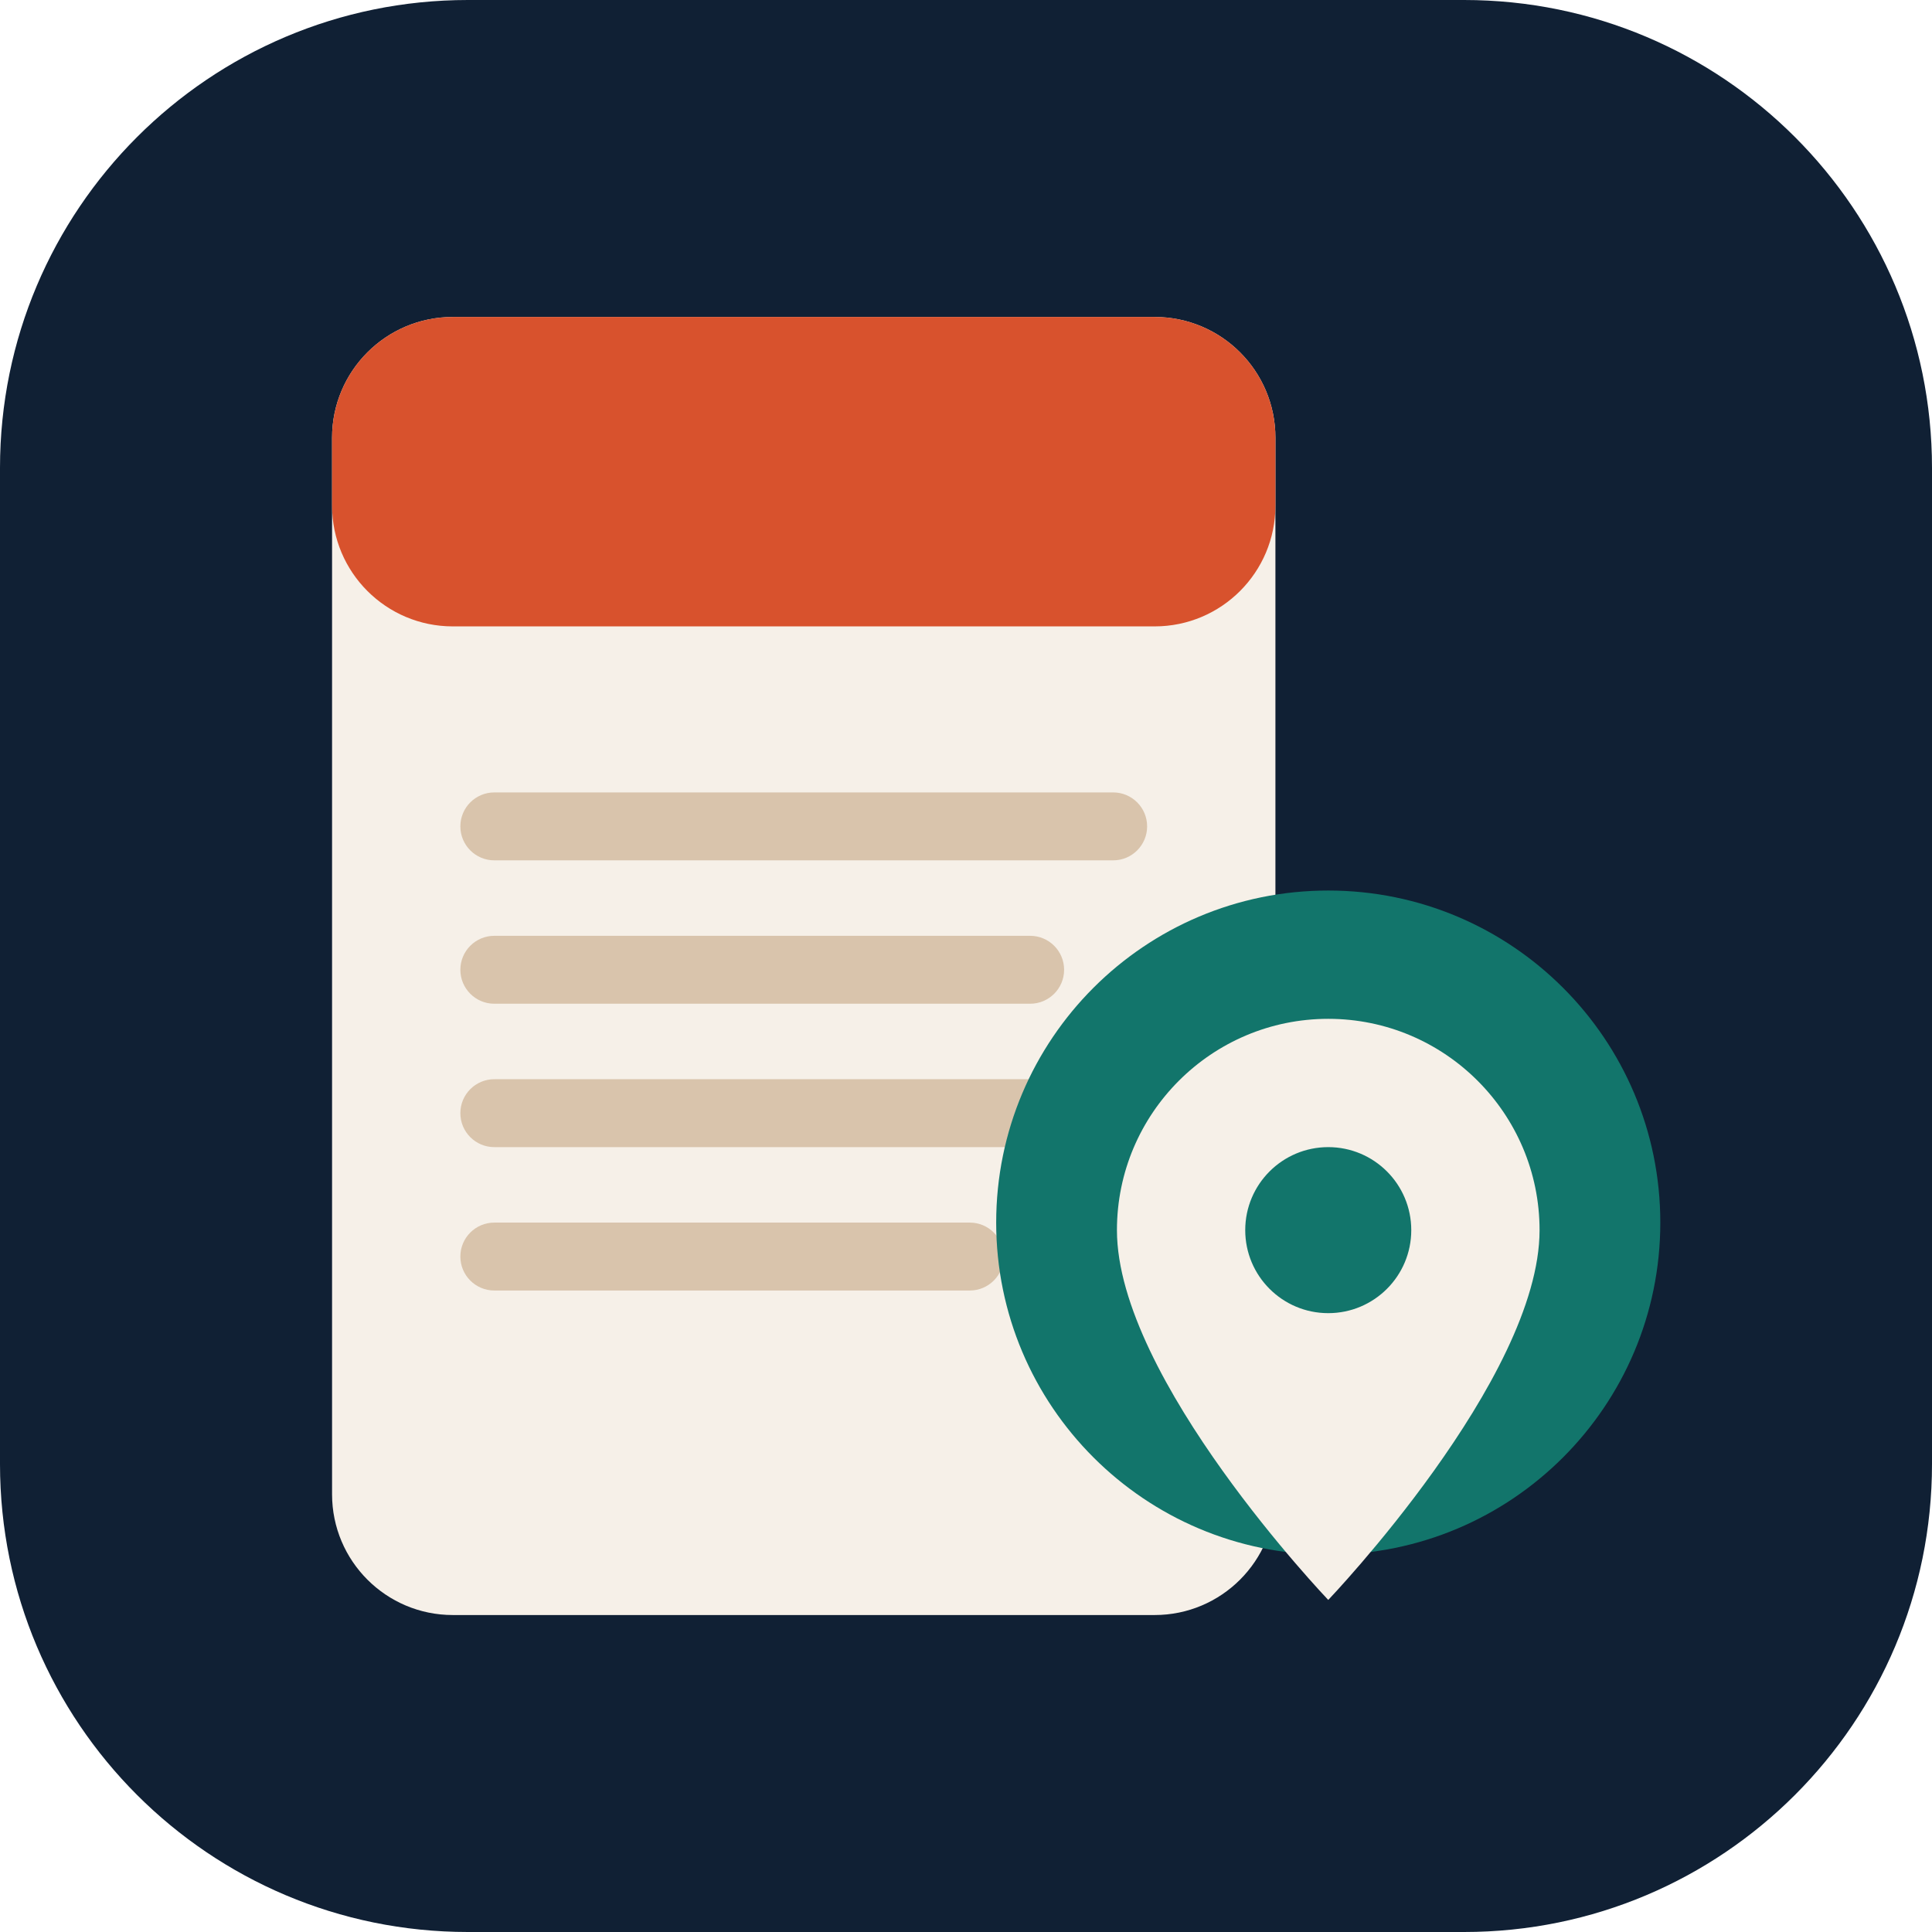
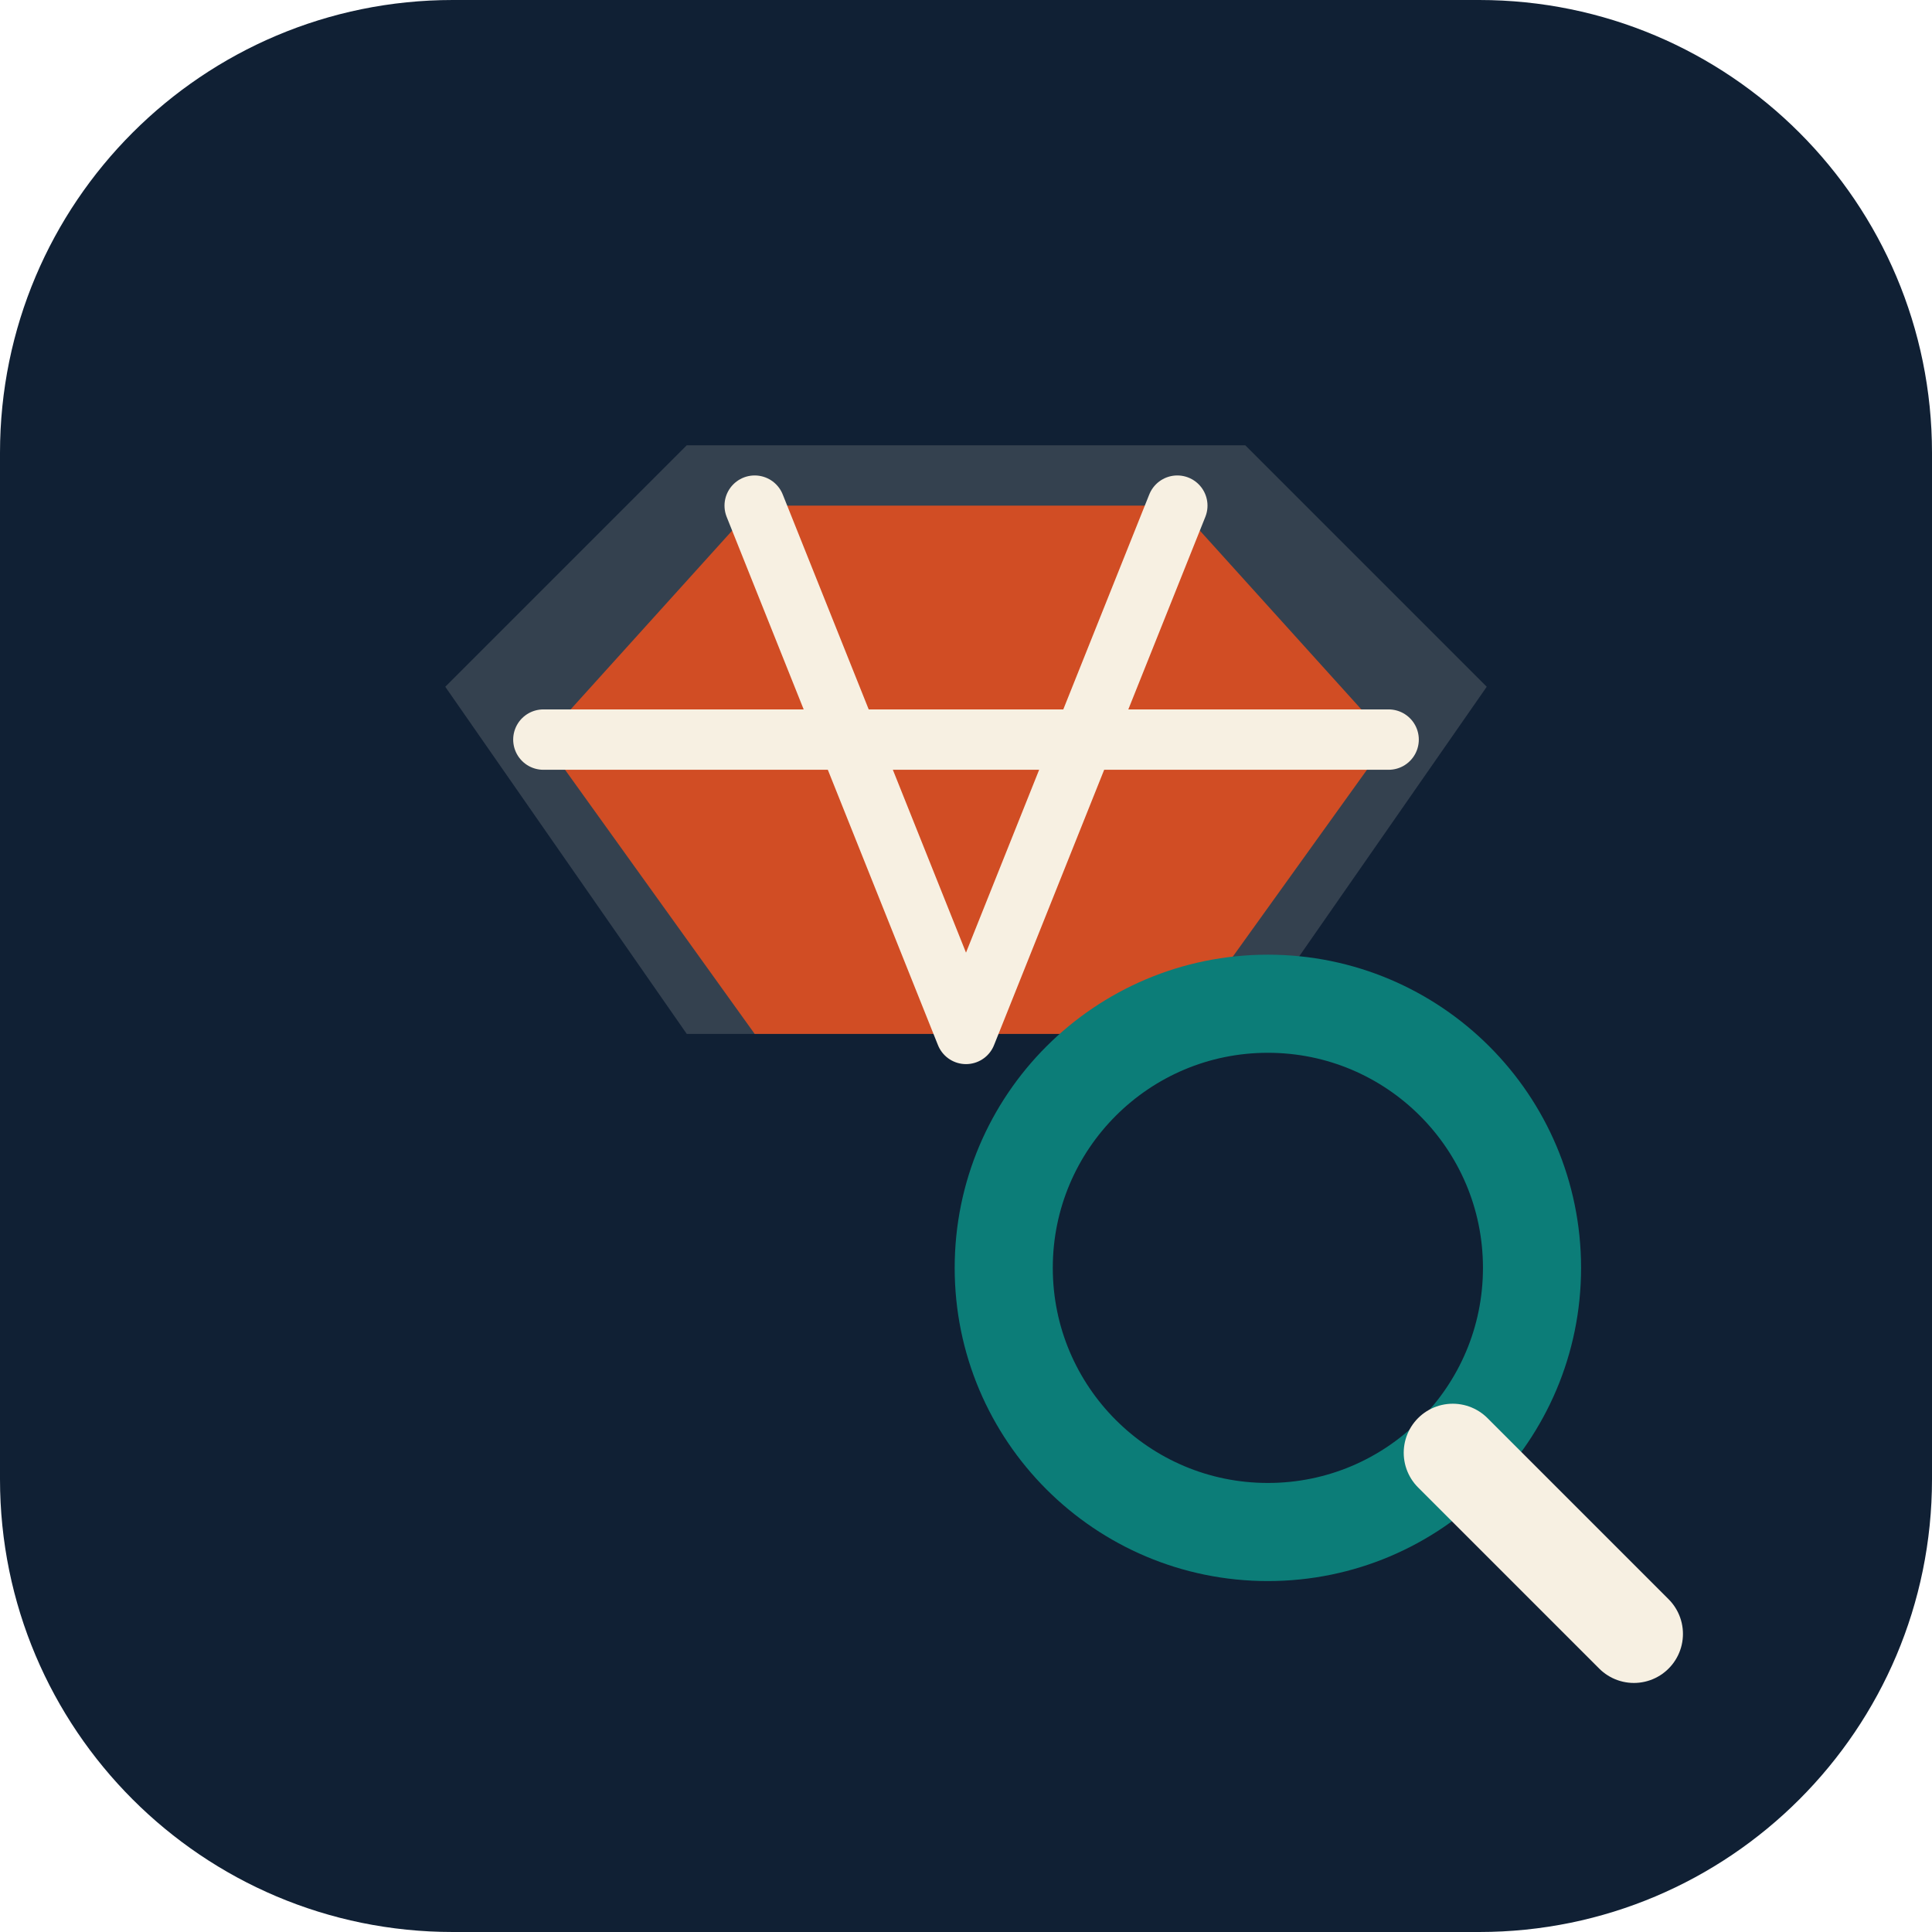
<svg xmlns="http://www.w3.org/2000/svg" viewBox="0 0 512 512">
-   <rect width="512" height="512" rx="124" fill="#102034" />
-   <rect x="88" y="84" width="250" height="344" rx="32" fill="#f6f0e8" />
-   <rect x="88" y="84" width="250" height="82" rx="32" fill="#d8522d" />
-   <rect x="122" y="210" width="182" height="18" rx="9" fill="#d9c4ac" />
-   <rect x="122" y="248" width="160" height="18" rx="9" fill="#d9c4ac" />
-   <rect x="122" y="286" width="182" height="18" rx="9" fill="#d9c4ac" />
-   <rect x="122" y="324" width="144" height="18" rx="9" fill="#d9c4ac" />
-   <circle cx="352" cy="324" r="88" fill="#12756b" />
-   <path d="M352 270c-30.9 0-56 25.1-56 56 0 39.4 56 98 56 98s56-58.6 56-98c0-30.9-25.1-56-56-56Zm0 78a22 22 0 1 1 0-44 22 22 0 0 1 0 44Z" fill="#f6f0e8" />
+   <rect width="512" height="512" rx="120" fill="#102034" />
+   <path d="M118 182 182 118h148l64 64-64 92H182Z" fill="#f7f0e2" opacity=".16" />
+   <path d="m144 196 56-62h112l56 62-56 78H200z" fill="#d14d24" />
+   <path d="m200 134 56 140 56-140" fill="none" stroke="#f7f0e2" stroke-linecap="round" stroke-linejoin="round" stroke-width="16" />
+   <path d="M144 196h224" fill="none" stroke="#f7f0e2" stroke-linecap="round" stroke-width="16" />
+   <circle cx="336" cy="336" r="70" fill="none" stroke="#0c7d78" stroke-width="26" />
+   <path d="m385 385 48 48" fill="none" stroke="#f7f0e2" stroke-linecap="round" stroke-width="26" />
</svg>
